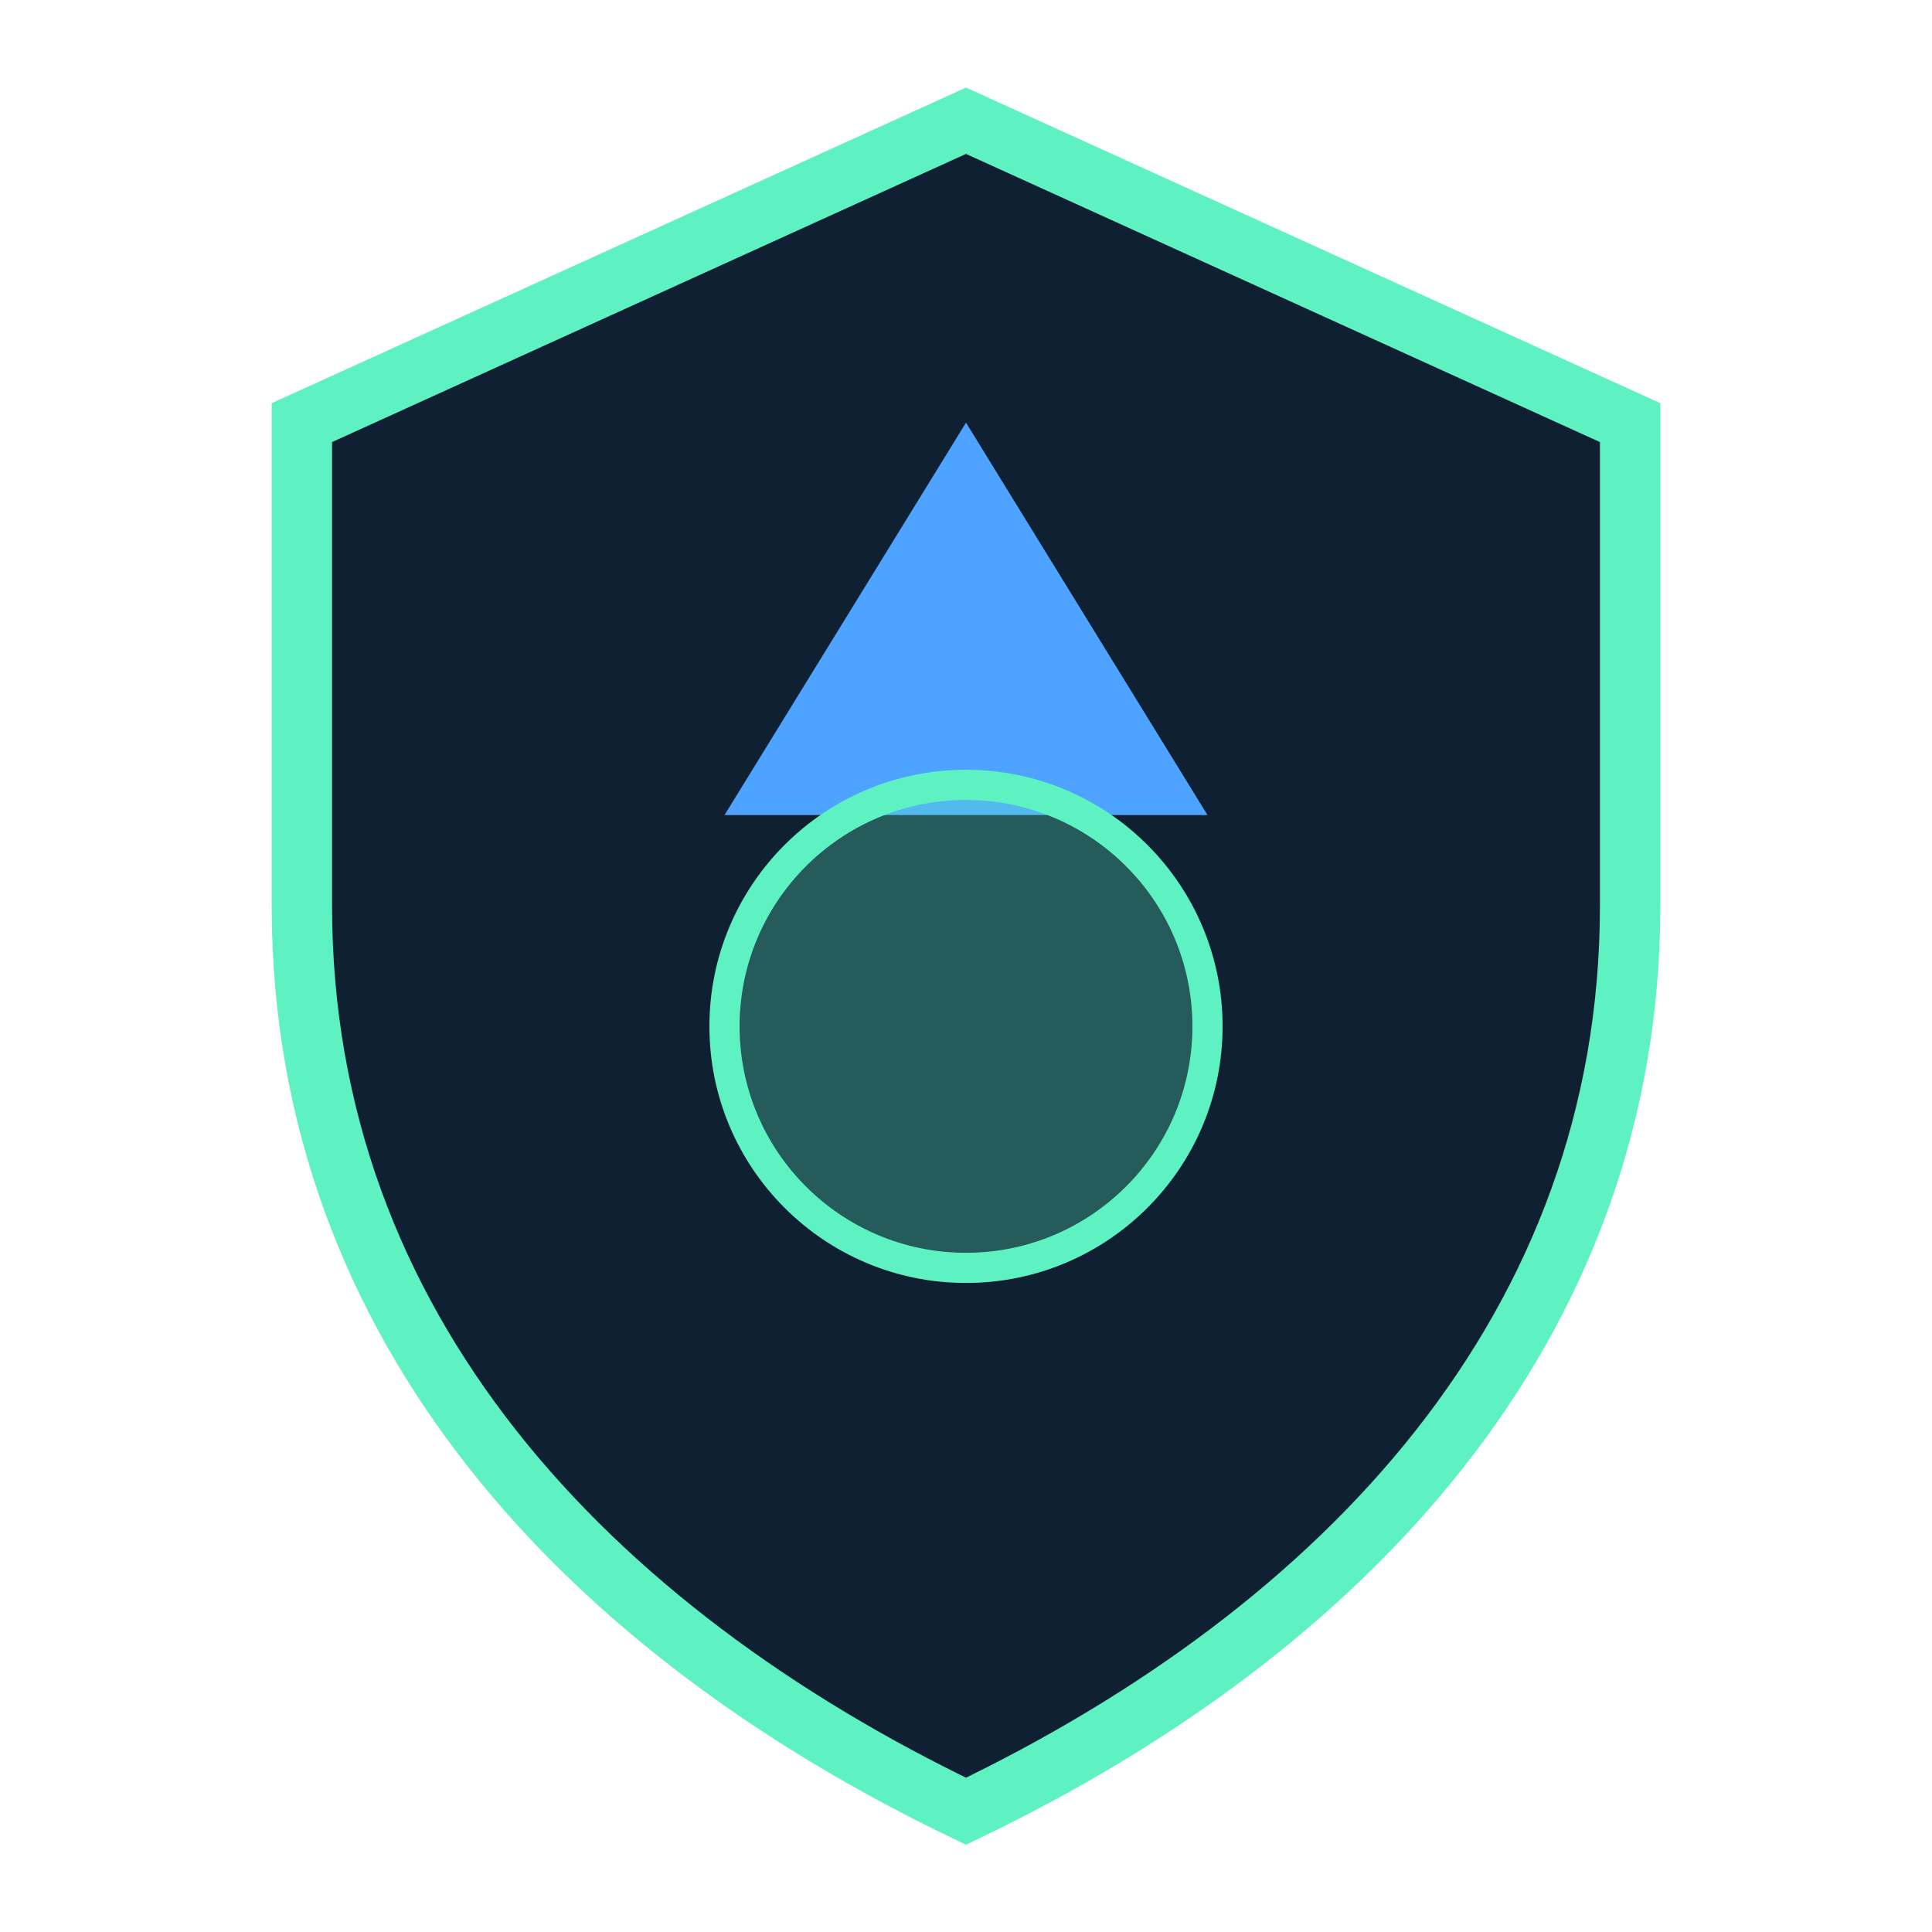
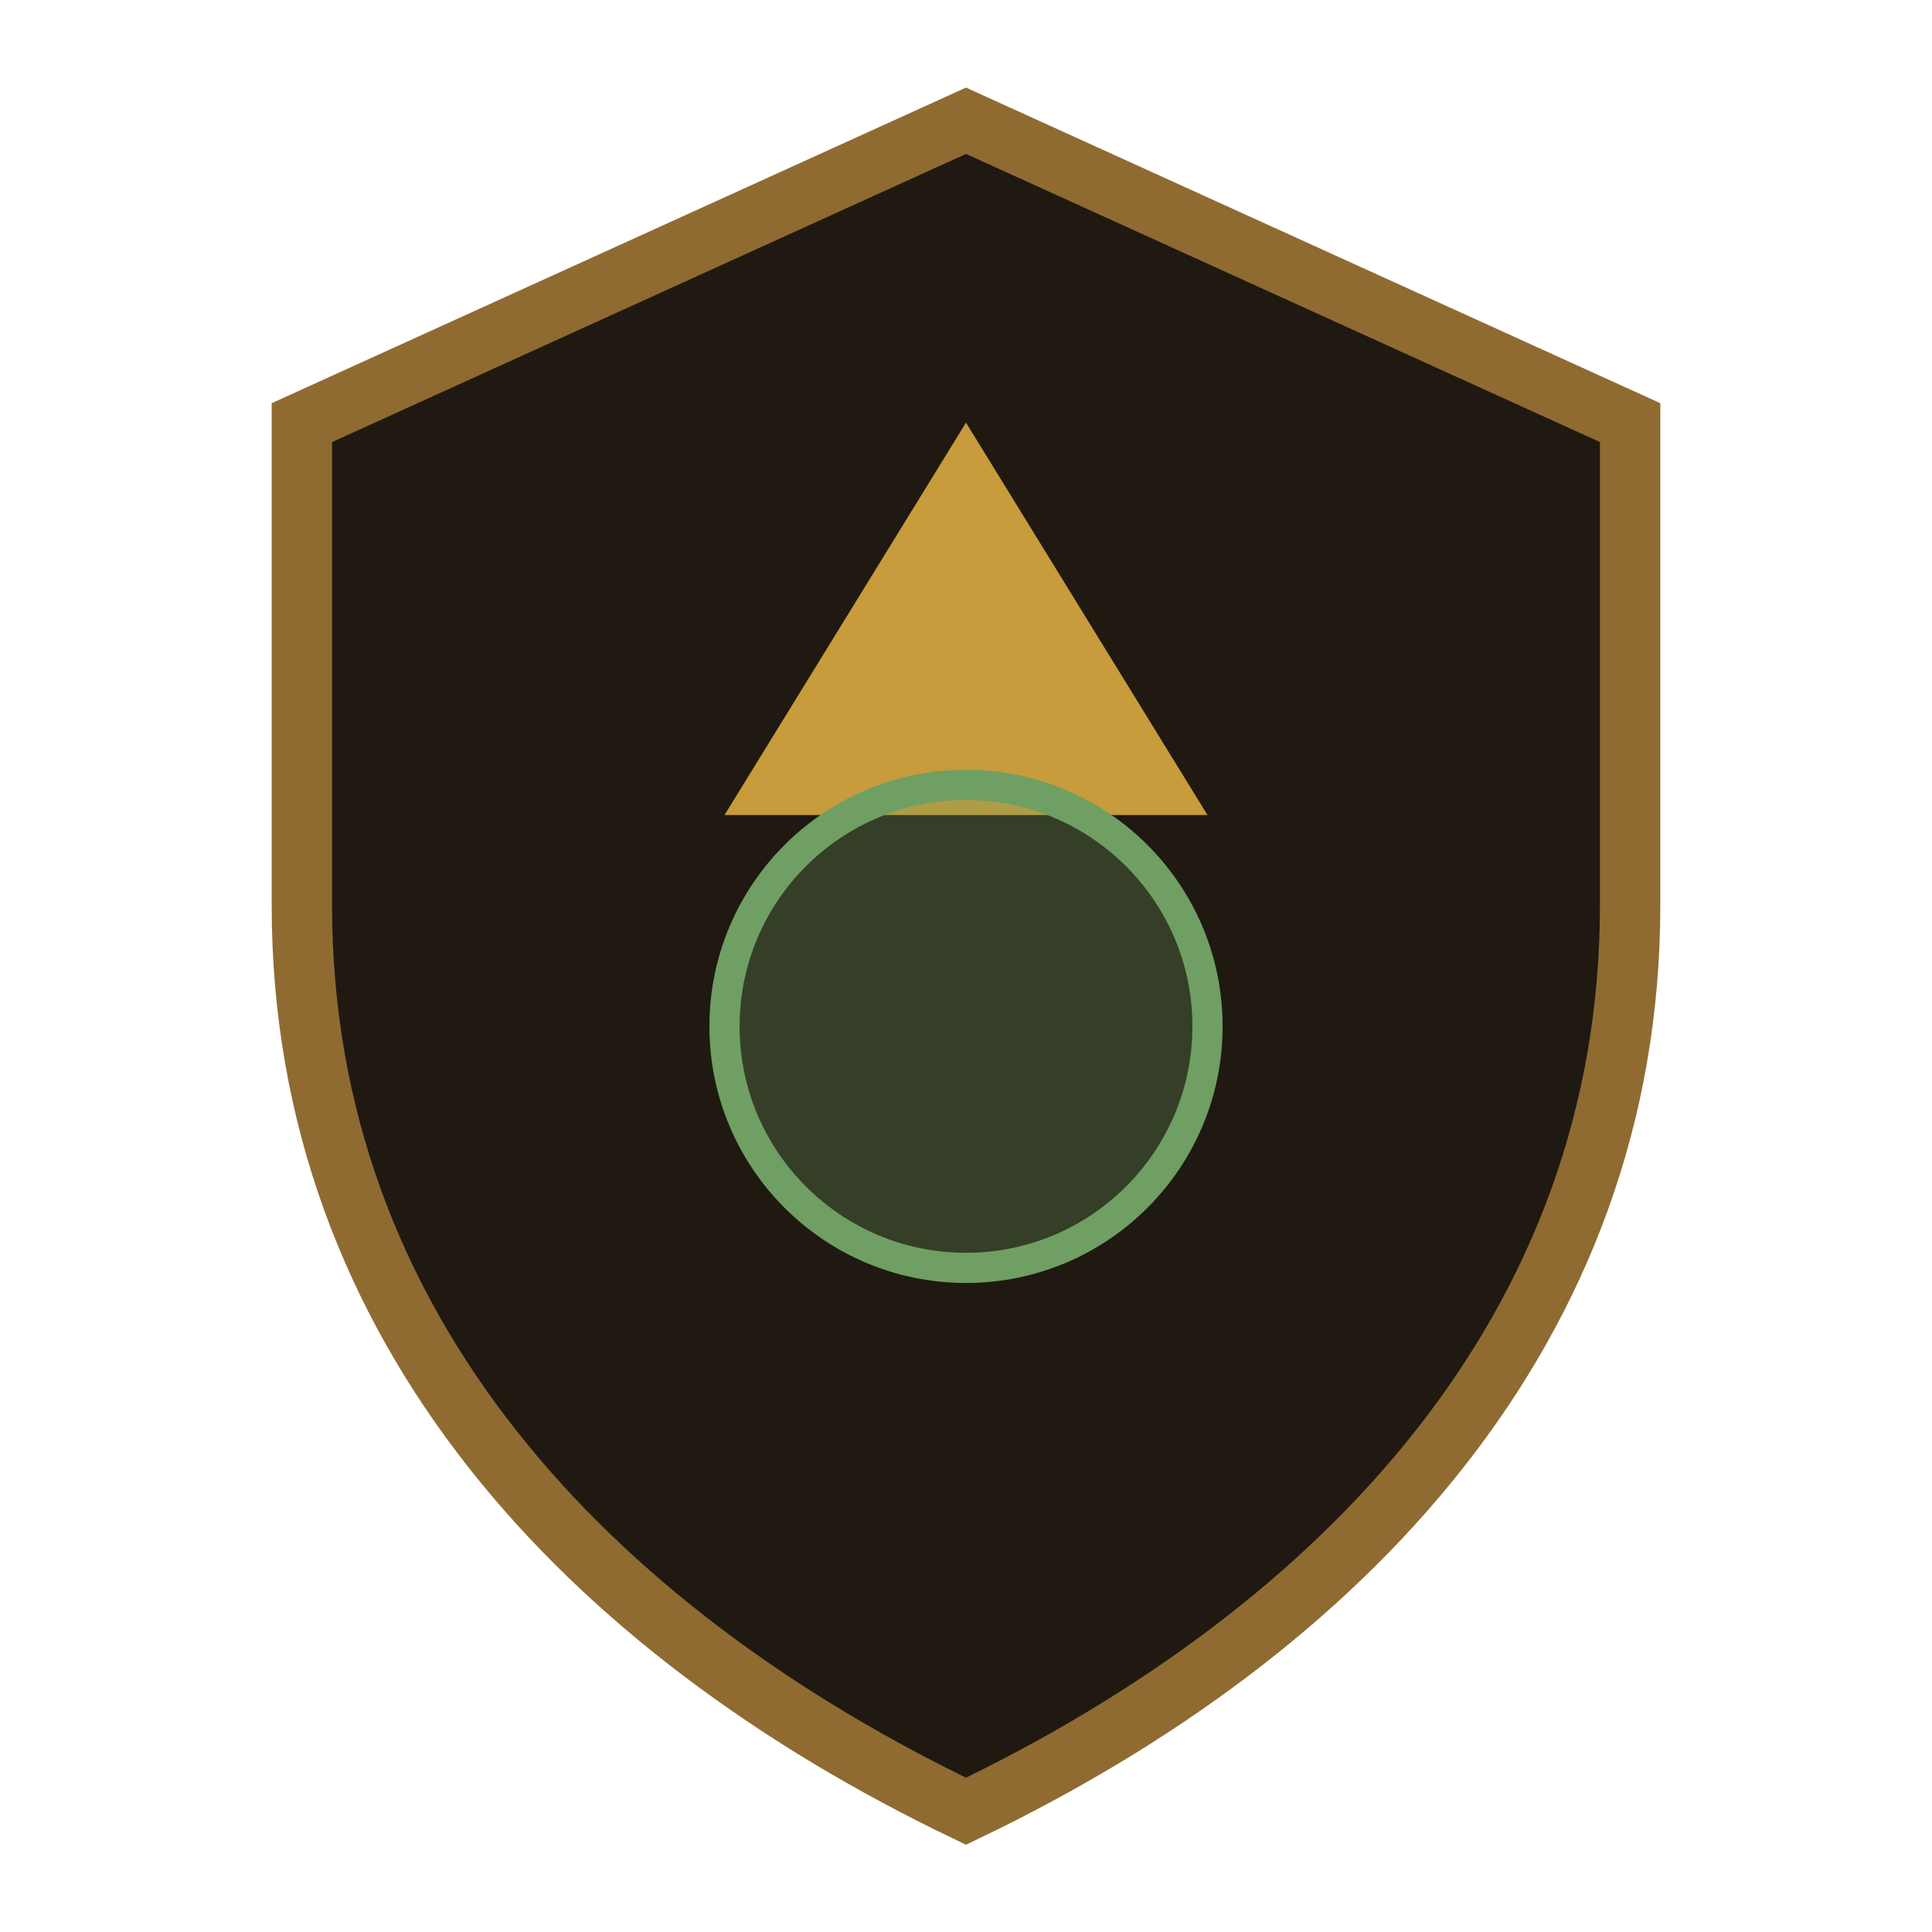
<svg xmlns="http://www.w3.org/2000/svg" viewBox="0 0 64 64" fill="none">
-   <path d="M32 4L54 14V30C54 44 44.5 54 32 60C19.5 54 10 44 10 30V14L32 4Z" fill="#0f2032" stroke="#5ef2c2" stroke-width="2" />
-   <path d="M32 14L40 27H24L32 14Z" fill="#4da3ff" />
-   <circle cx="32" cy="34" r="8" fill="#5ef2c2" fill-opacity="0.28" stroke="#5ef2c2" />
+   <path d="M32 4L54 14V30C54 44 44.5 54 32 60C19.5 54 10 44 10 30V14L32 4Z" fill="#1f1911" stroke="#8f6b32" stroke-width="2" />
+   <path d="M32 14L40 27H24L32 14Z" fill="#c89b3c" />
+   <circle cx="32" cy="34" r="8" fill="#6f9f62" fill-opacity="0.28" stroke="#6f9f62" />
</svg>
